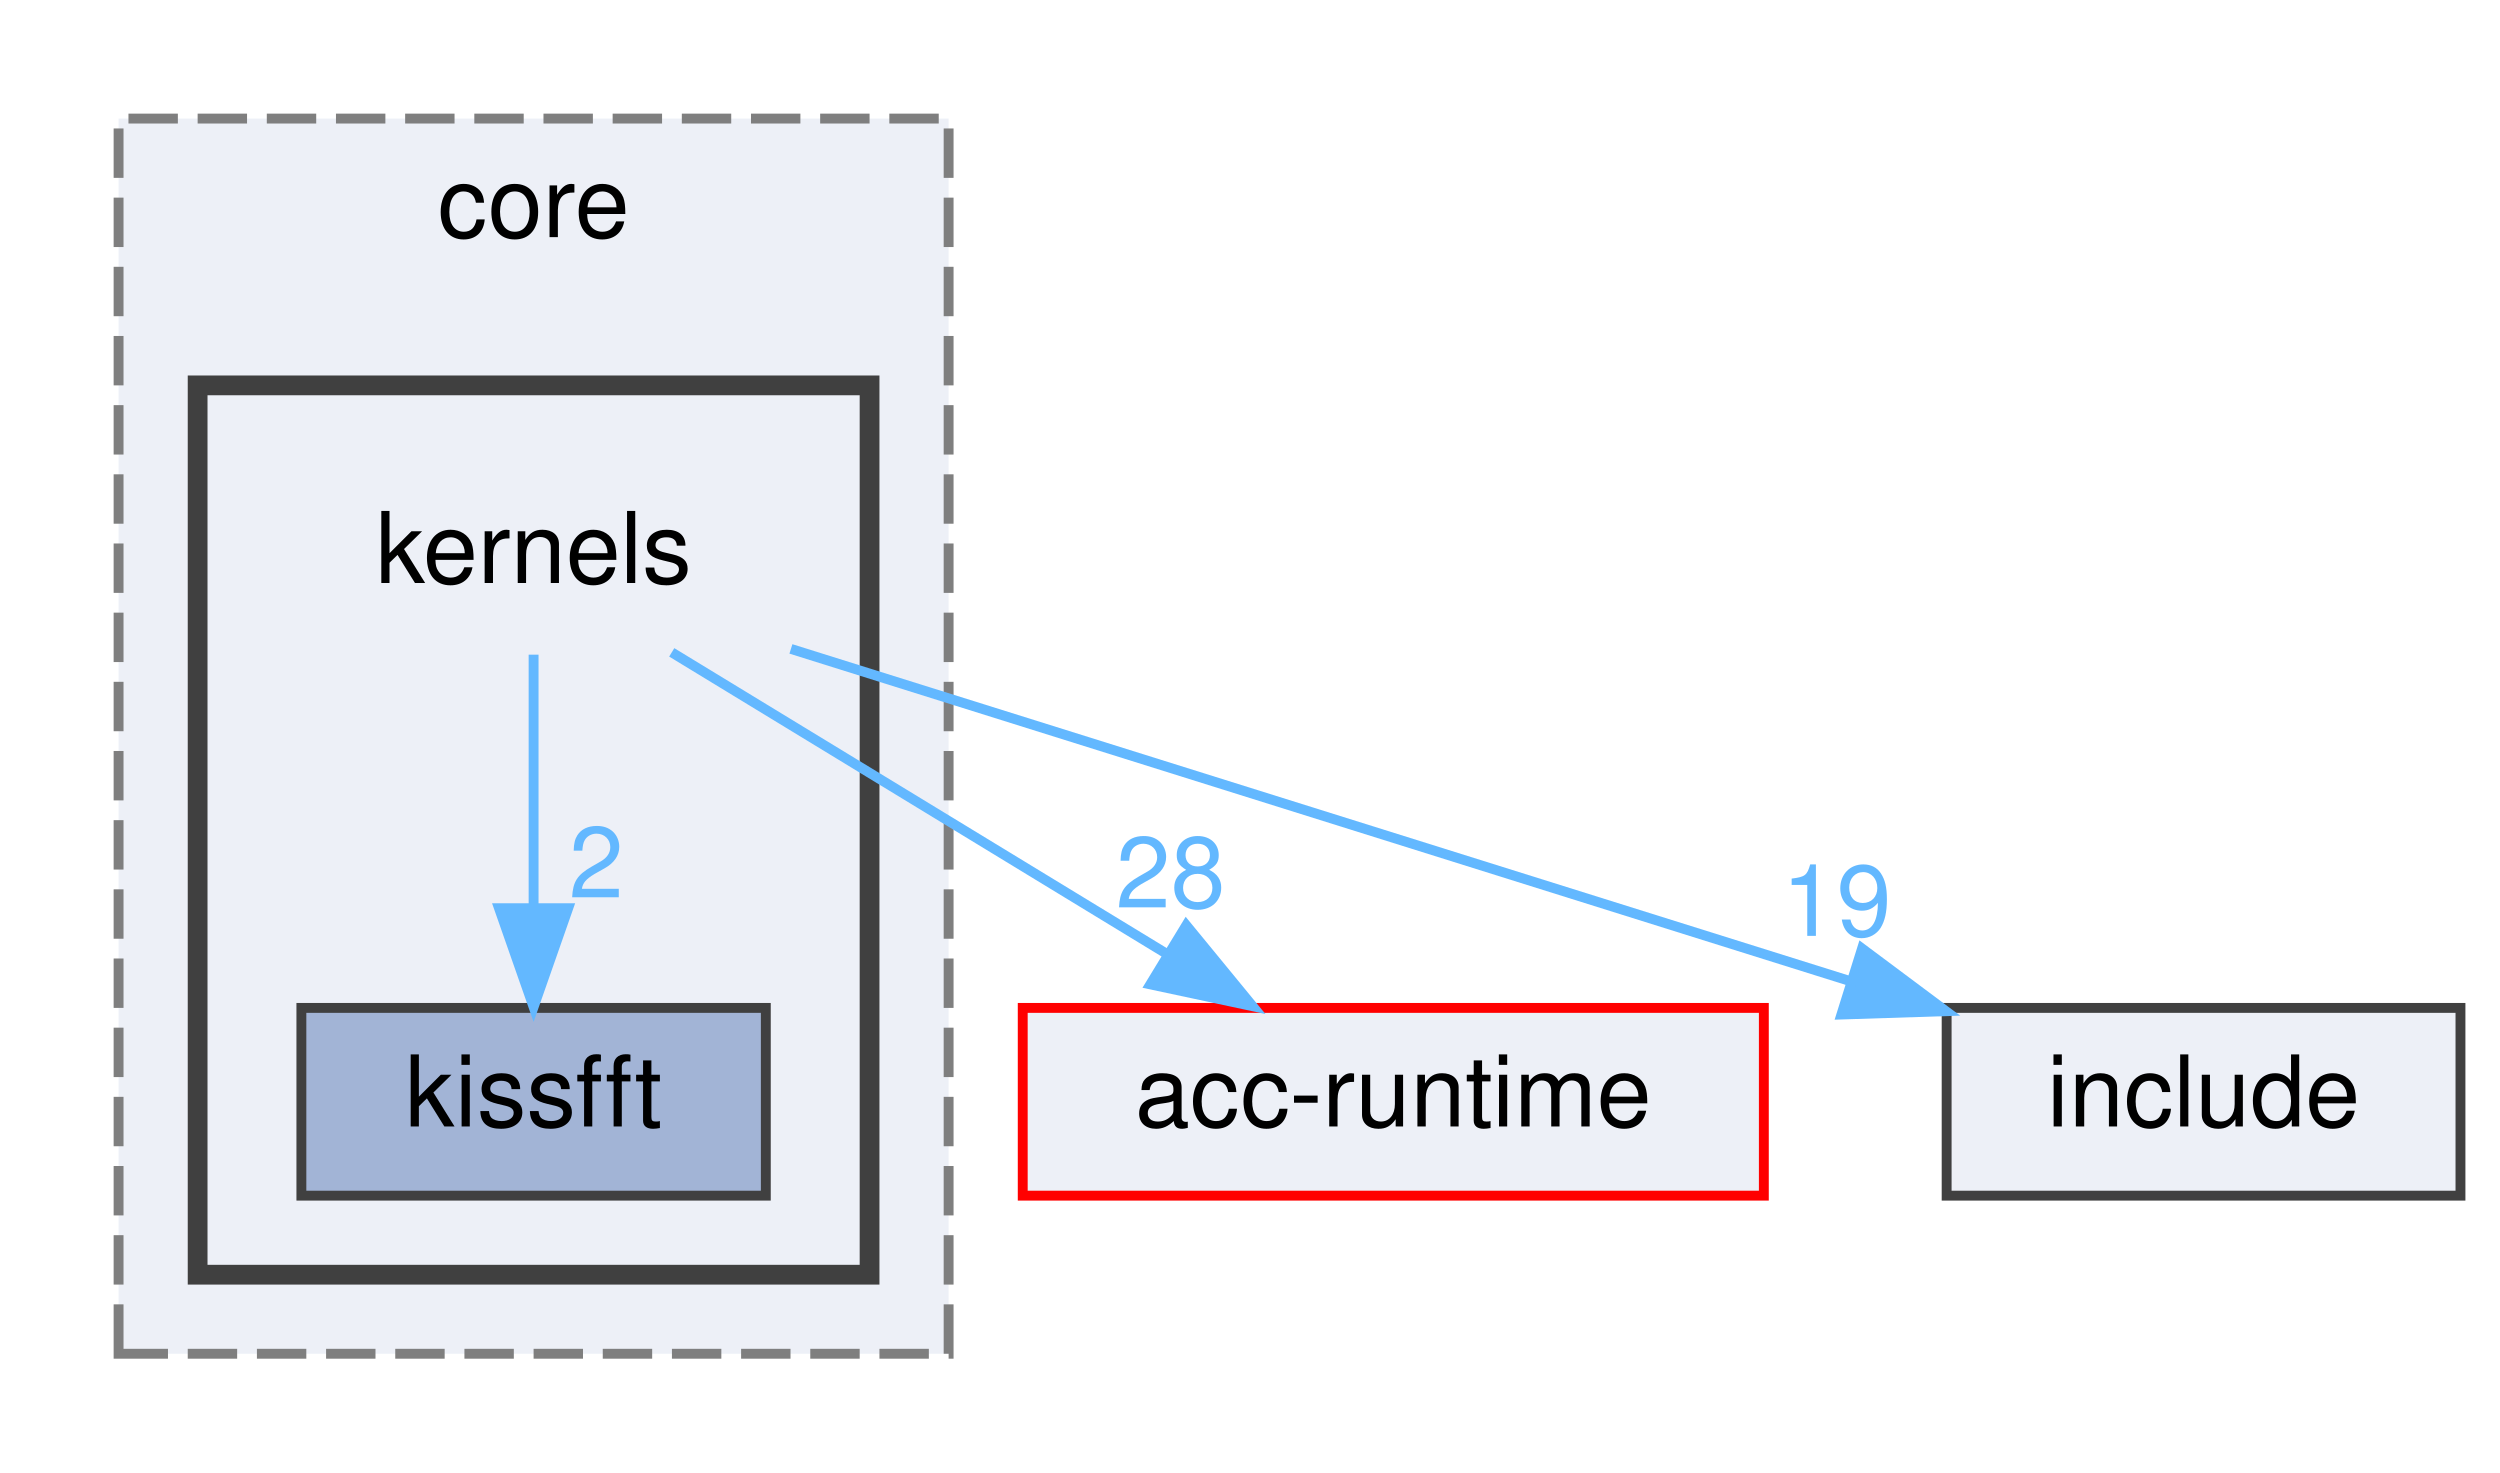
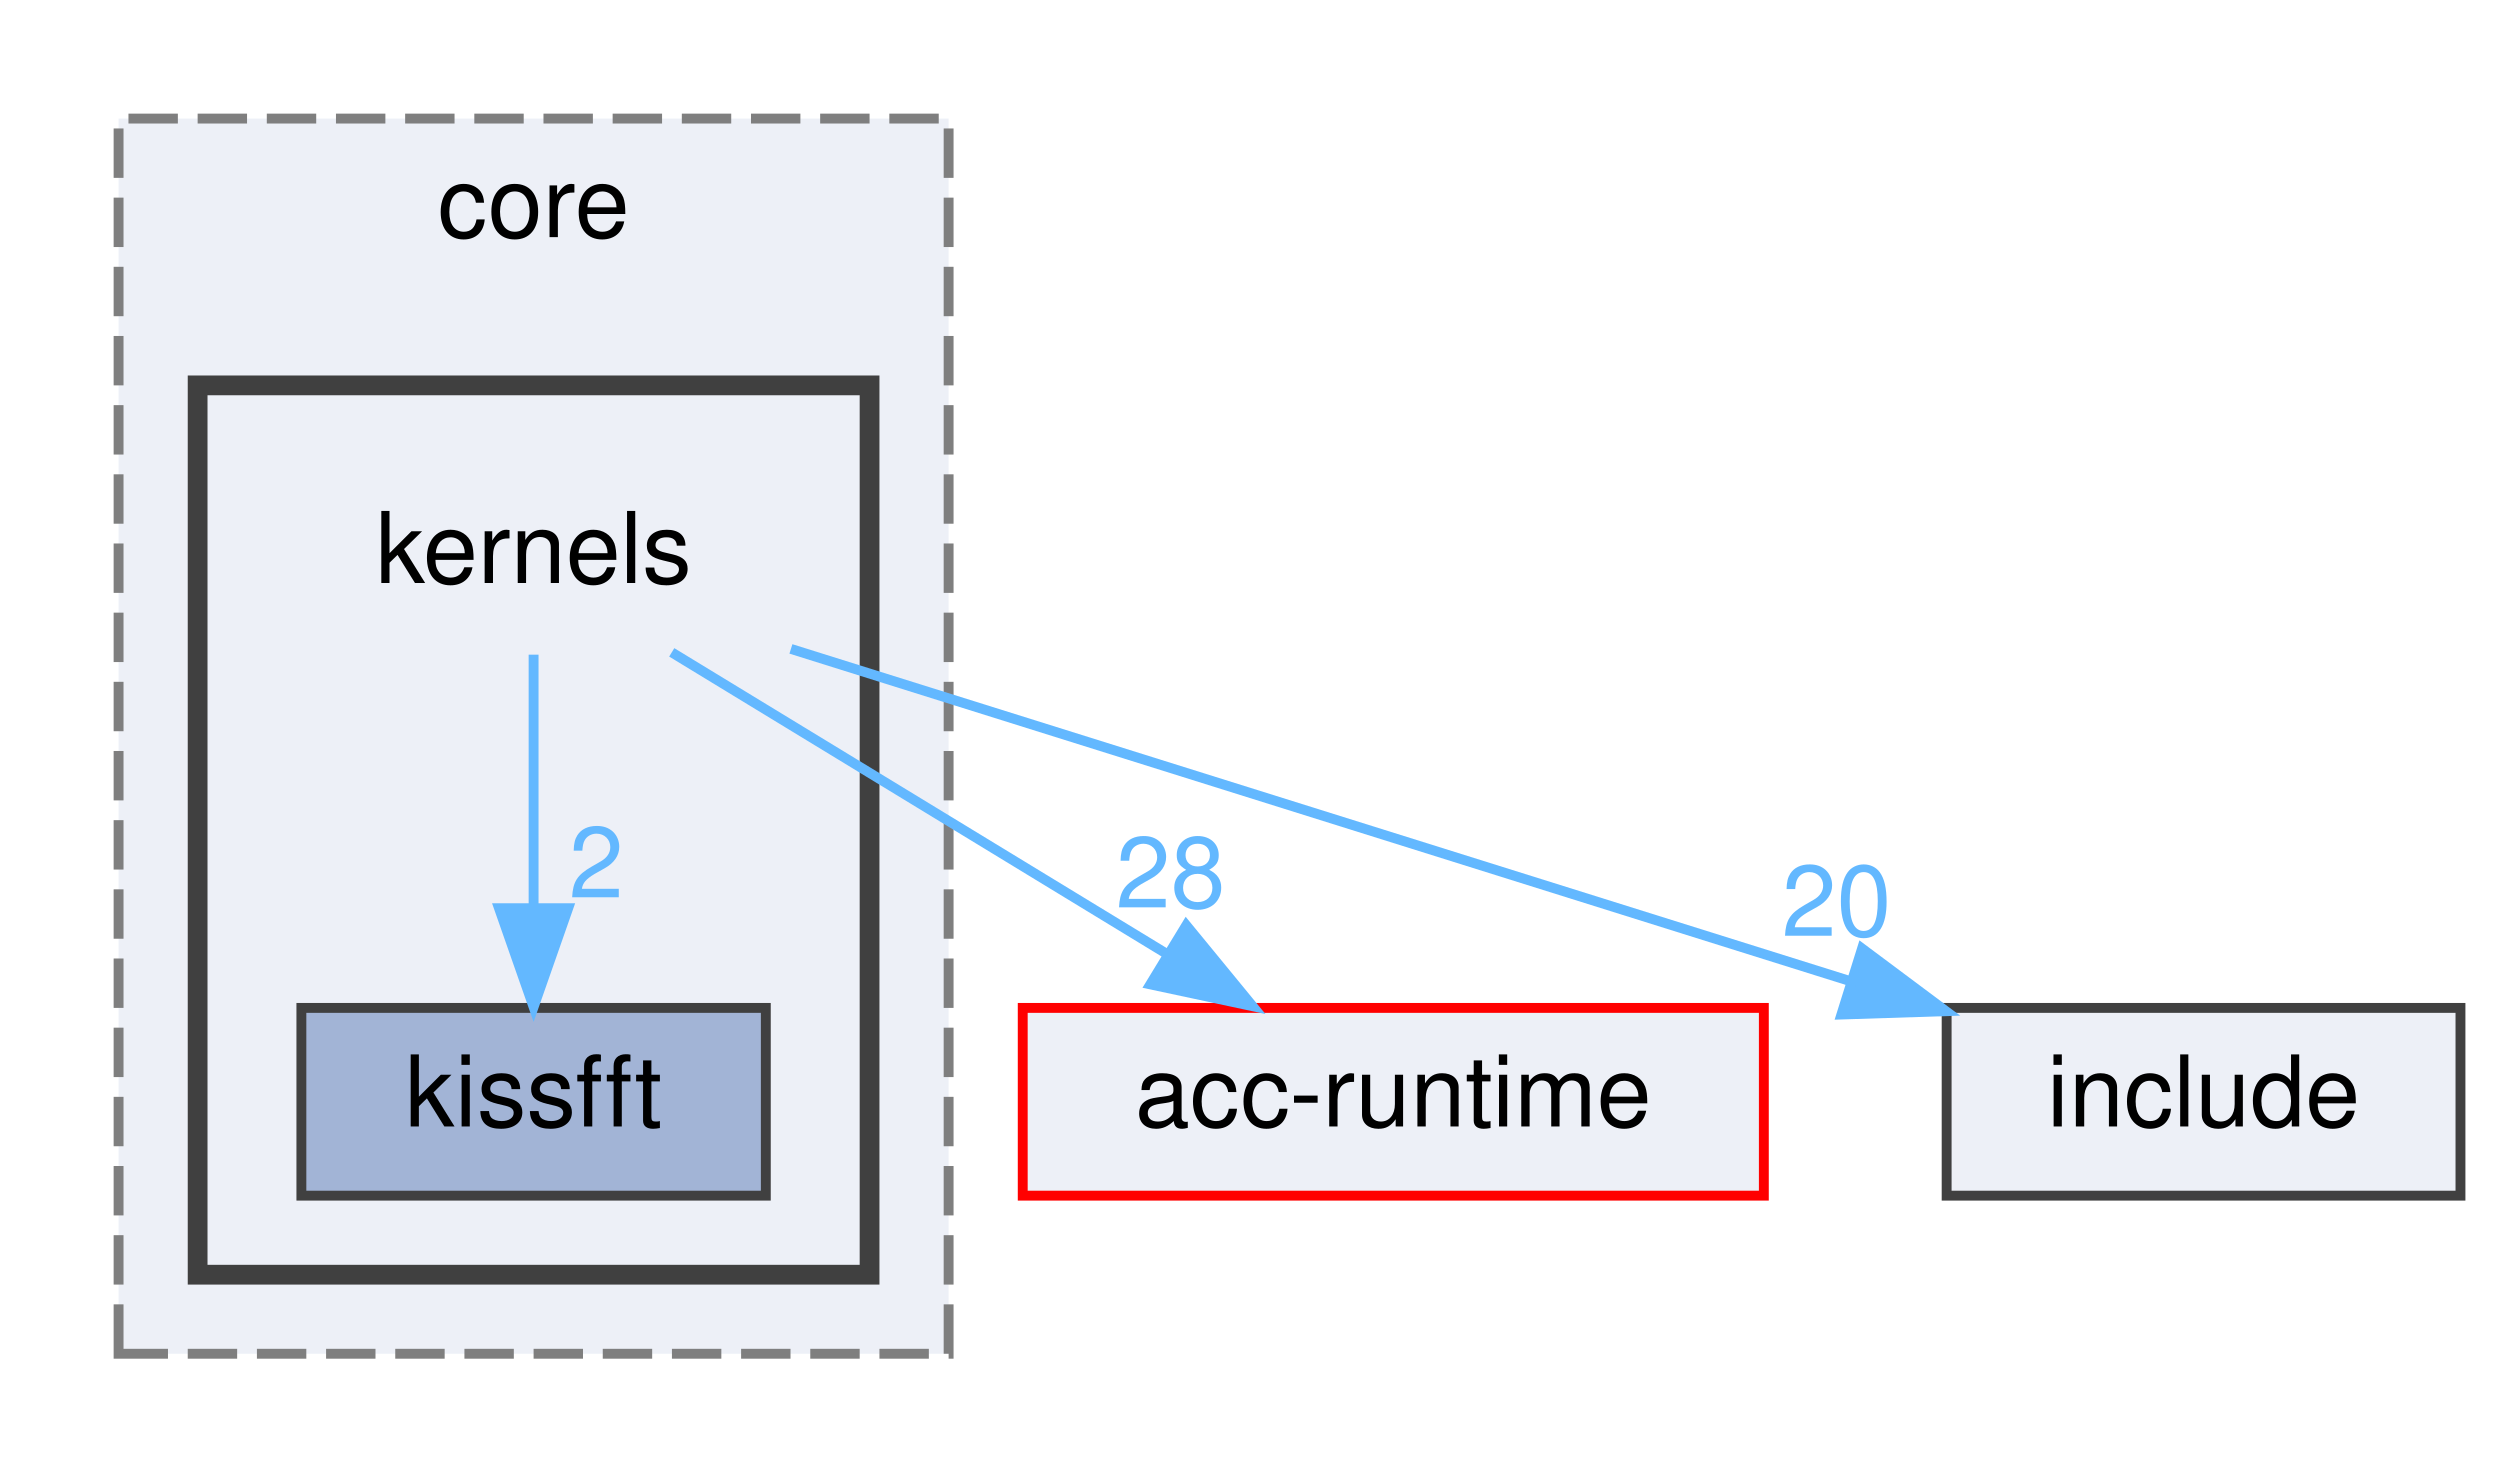
<svg xmlns="http://www.w3.org/2000/svg" xmlns:xlink="http://www.w3.org/1999/xlink" width="253pt" height="149pt" viewBox="0.00 0.00 253.00 149.00">
  <g id="graph0" class="graph" transform="scale(1 1) rotate(0) translate(4 145)">
    <g id="clust1" class="cluster">
      <g id="a_clust1">
        <a xlink:href="dir_aebb8dcc11953d78e620bbef0b9e2183.html" target="_top" xlink:title="core">
          <polygon fill="#edf0f7" stroke="#7f7f7f" stroke-dasharray="5,2" points="8,-8 8,-133 92,-133 92,-8 8,-8" />
          <text text-anchor="middle" x="50" y="-121" font-family="Helvetica,sans-Serif" font-size="10.00">core</text>
        </a>
      </g>
    </g>
    <g id="clust2" class="cluster">
      <g id="a_clust2">
        <a xlink:href="dir_6c4b2ad16fd083bd77445f3f3def4082.html" target="_top">
          <polygon fill="#edf0f7" stroke="#404040" stroke-width="2" points="16,-16 16,-106 84,-106 84,-16 16,-16" />
        </a>
      </g>
    </g>
    <g id="node1" class="node">
      <text text-anchor="middle" x="50" y="-86" font-family="Helvetica,sans-Serif" font-size="10.00">kernels</text>
    </g>
    <g id="node2" class="node">
      <g id="a_node2">
        <a xlink:href="dir_4ece96ccb3e5059839e6aa5110183cb8.html" target="_top" xlink:title="kissfft">
          <polygon fill="#a2b4d6" stroke="#404040" points="73.5,-43 26.5,-43 26.5,-24 73.5,-24 73.5,-43" />
          <text text-anchor="middle" x="50" y="-31" font-family="Helvetica,sans-Serif" font-size="10.00">kissfft</text>
        </a>
      </g>
    </g>
    <g id="edge2" class="edge">
      <g id="a_edge2">
        <a xlink:href="dir_000040_000041.html" target="_top">
          <path fill="none" stroke="#63b8ff" d="M50,-78.75C50,-71.8 50,-61.85 50,-53.13" />
          <polygon fill="#63b8ff" stroke="#63b8ff" points="53.5,-53.09 50,-43.09 46.5,-53.09 53.5,-53.09" />
        </a>
      </g>
      <g id="a_edge2-headlabel">
        <a xlink:href="dir_000040_000041.html" target="_top" xlink:title="2">
          <text text-anchor="middle" x="56.34" y="-54.18" font-family="Helvetica,sans-Serif" font-size="10.00" fill="#63b8ff">2</text>
        </a>
      </g>
    </g>
    <g id="node3" class="node">
      <g id="a_node3">
        <a xlink:href="dir_2dc8787002676dc565357b7cfa0121df.html" target="_top" xlink:title="acc-runtime">
          <polygon fill="#edf0f7" stroke="red" points="174.5,-43 99.5,-43 99.5,-24 174.5,-24 174.5,-43" />
          <text text-anchor="middle" x="137" y="-31" font-family="Helvetica,sans-Serif" font-size="10.00">acc-runtime</text>
        </a>
      </g>
    </g>
    <g id="edge1" class="edge">
      <g id="a_edge1">
        <a xlink:href="dir_000040_000006.html" target="_top">
          <path fill="none" stroke="#63b8ff" d="M63.98,-78.98C77.47,-70.77 98.13,-58.18 114.04,-48.49" />
          <polygon fill="#63b8ff" stroke="#63b8ff" points="116.05,-51.36 122.77,-43.17 112.41,-45.38 116.05,-51.36" />
        </a>
      </g>
      <g id="a_edge1-headlabel">
        <a xlink:href="dir_000040_000006.html" target="_top" xlink:title="28">
          <text text-anchor="middle" x="114.46" y="-53.16" font-family="Helvetica,sans-Serif" font-size="10.00" fill="#63b8ff">28</text>
        </a>
      </g>
    </g>
    <g id="node4" class="node">
      <g id="a_node4">
        <a xlink:href="dir_d44c64559bbebec7f509842c48db8b23.html" target="_top" xlink:title="include">
          <polygon fill="#edf0f7" stroke="#404040" points="245,-43 193,-43 193,-24 245,-24 245,-43" />
          <text text-anchor="middle" x="219" y="-31" font-family="Helvetica,sans-Serif" font-size="10.00">include</text>
        </a>
      </g>
    </g>
    <g id="edge3" class="edge">
      <g id="a_edge3">
        <a xlink:href="dir_000040_000037.html" target="_top">
          <path fill="none" stroke="#63b8ff" d="M76.04,-79.33C104.69,-70.35 150.95,-55.84 183.05,-45.77" />
          <polygon fill="#63b8ff" stroke="#63b8ff" points="184.44,-49.01 192.93,-42.67 182.35,-42.33 184.44,-49.01" />
        </a>
      </g>
      <g id="a_edge3-headlabel">
-         <a xlink:href="dir_000040_000037.html" target="_top" xlink:title="19">
-           <text text-anchor="middle" x="181.86" y="-50.29" font-family="Helvetica,sans-Serif" font-size="10.00" fill="#63b8ff">19</text>
+         <a xlink:href="dir_000040_000037.html" target="_top" xlink:title="20">
+           <text text-anchor="middle" x="181.86" y="-50.29" font-family="Helvetica,sans-Serif" font-size="10.00" fill="#63b8ff">20</text>
        </a>
      </g>
    </g>
  </g>
</svg>
